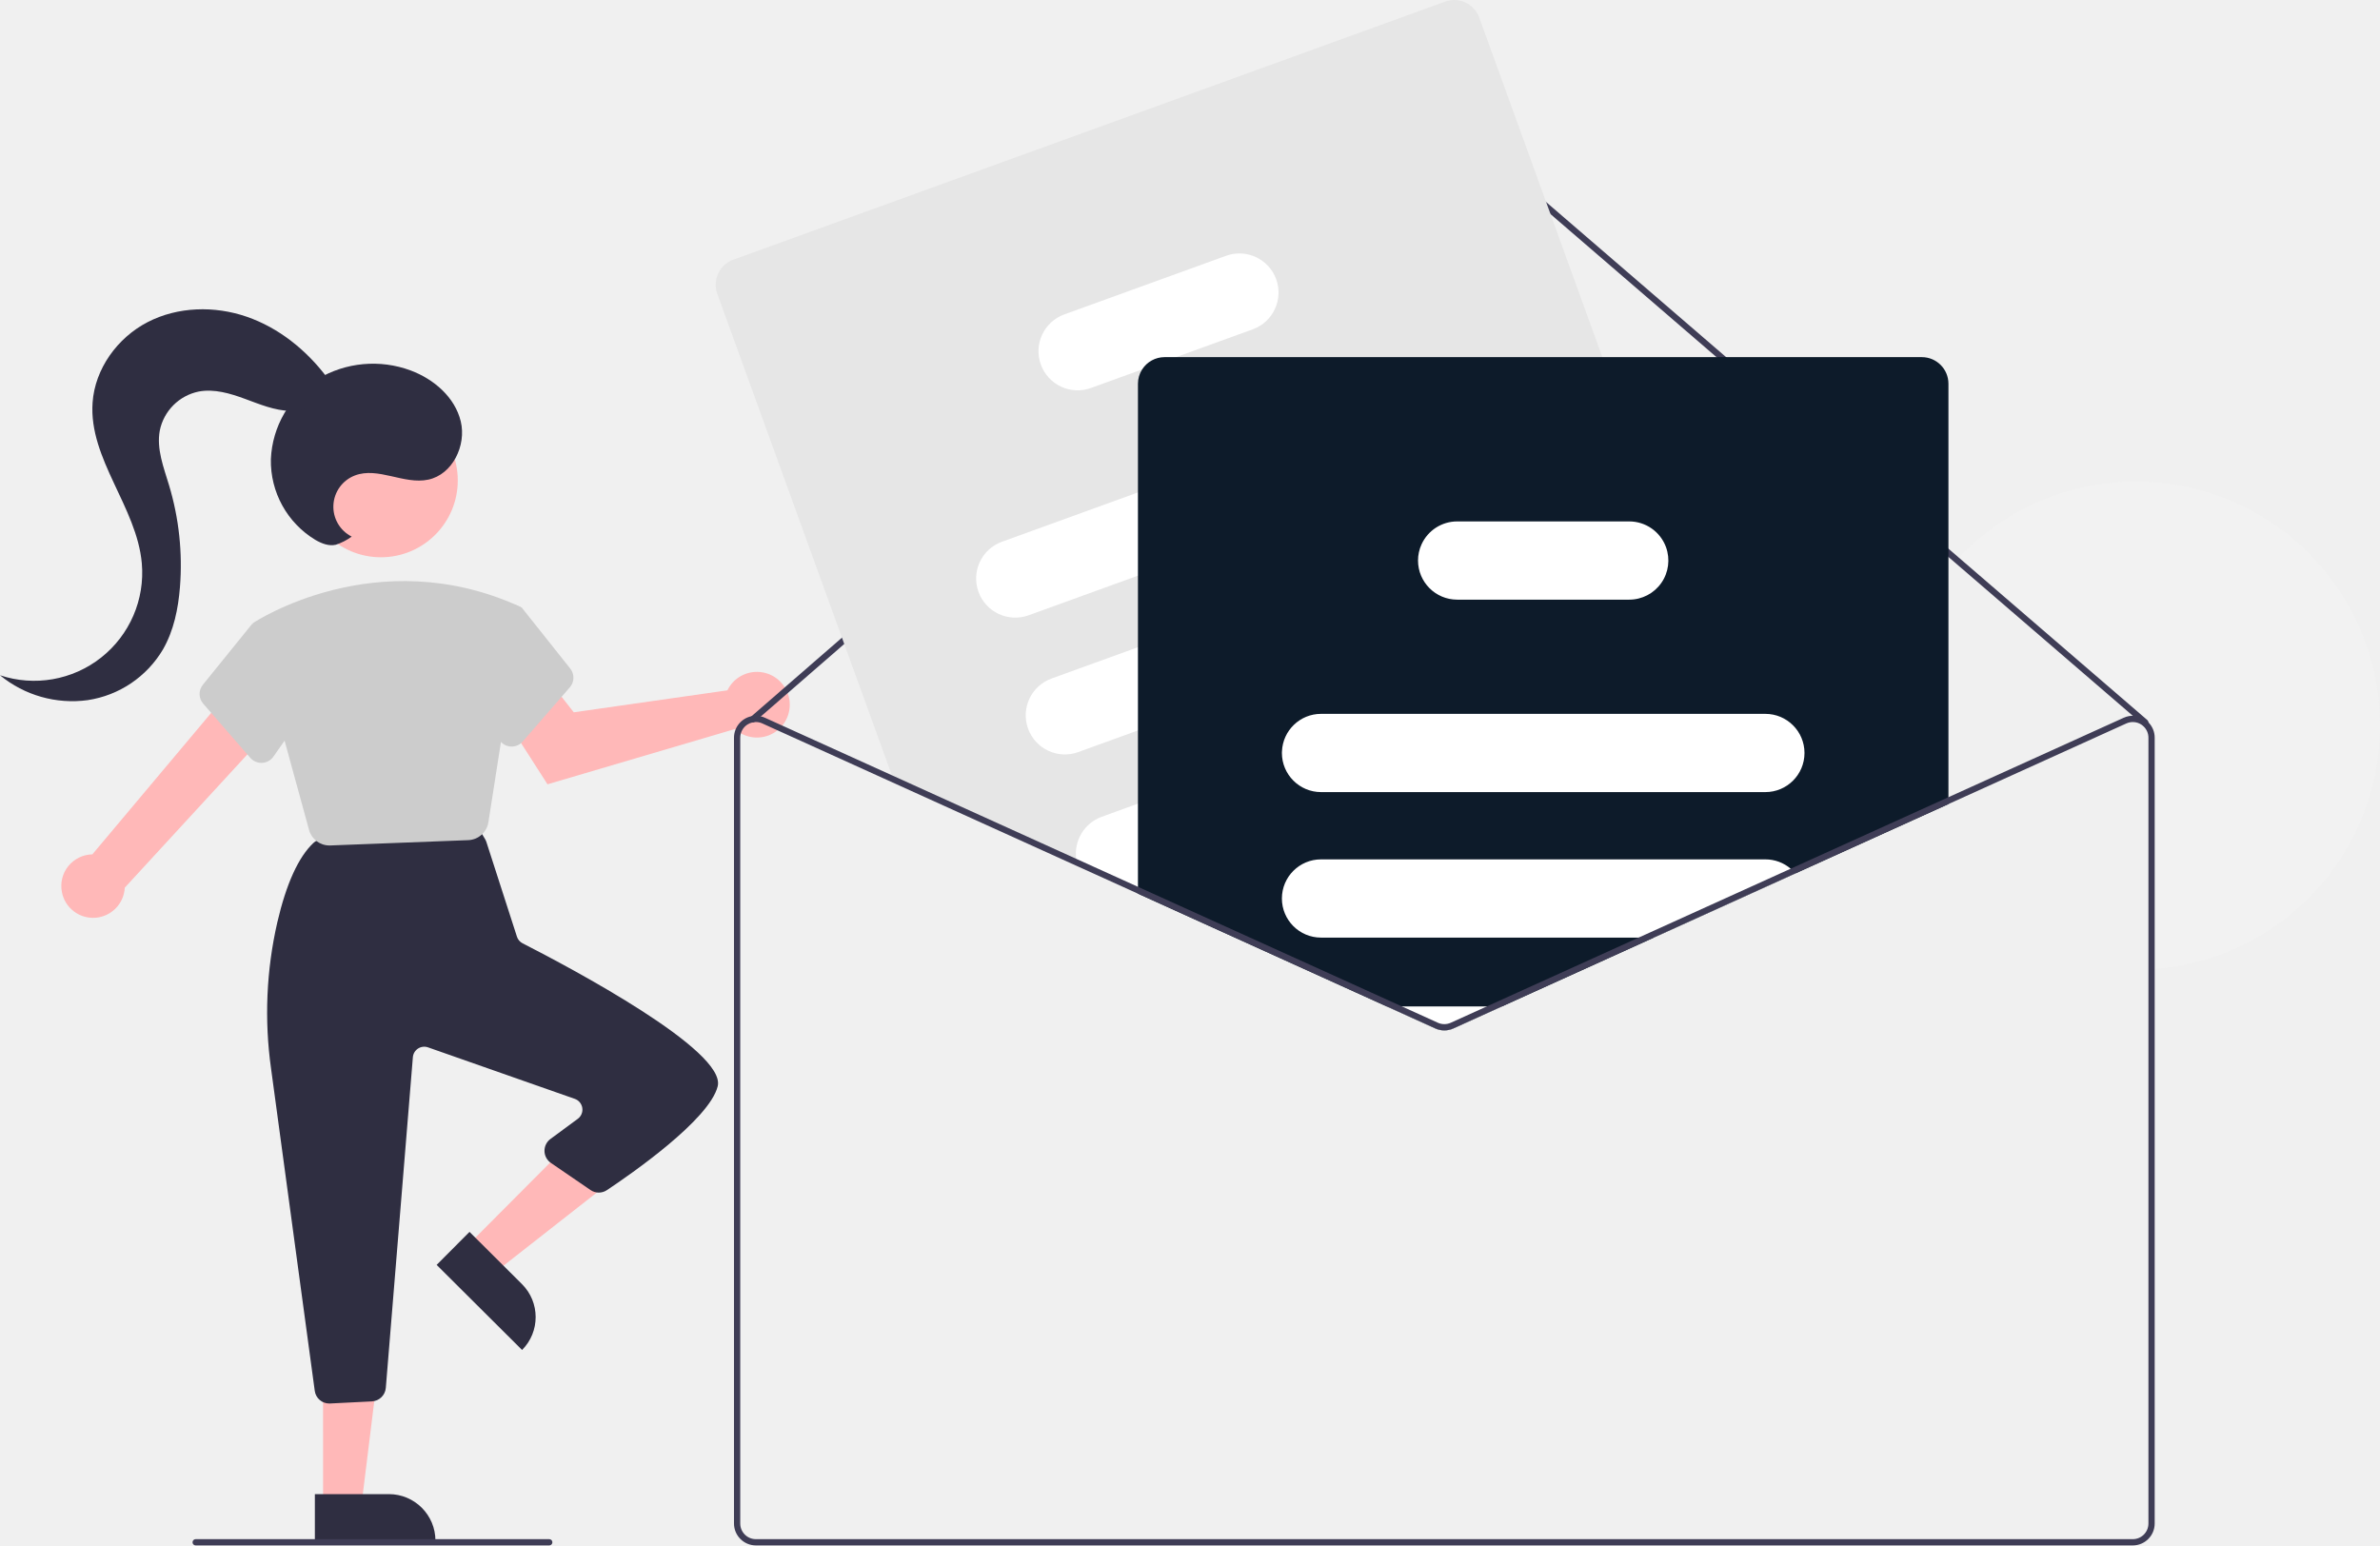
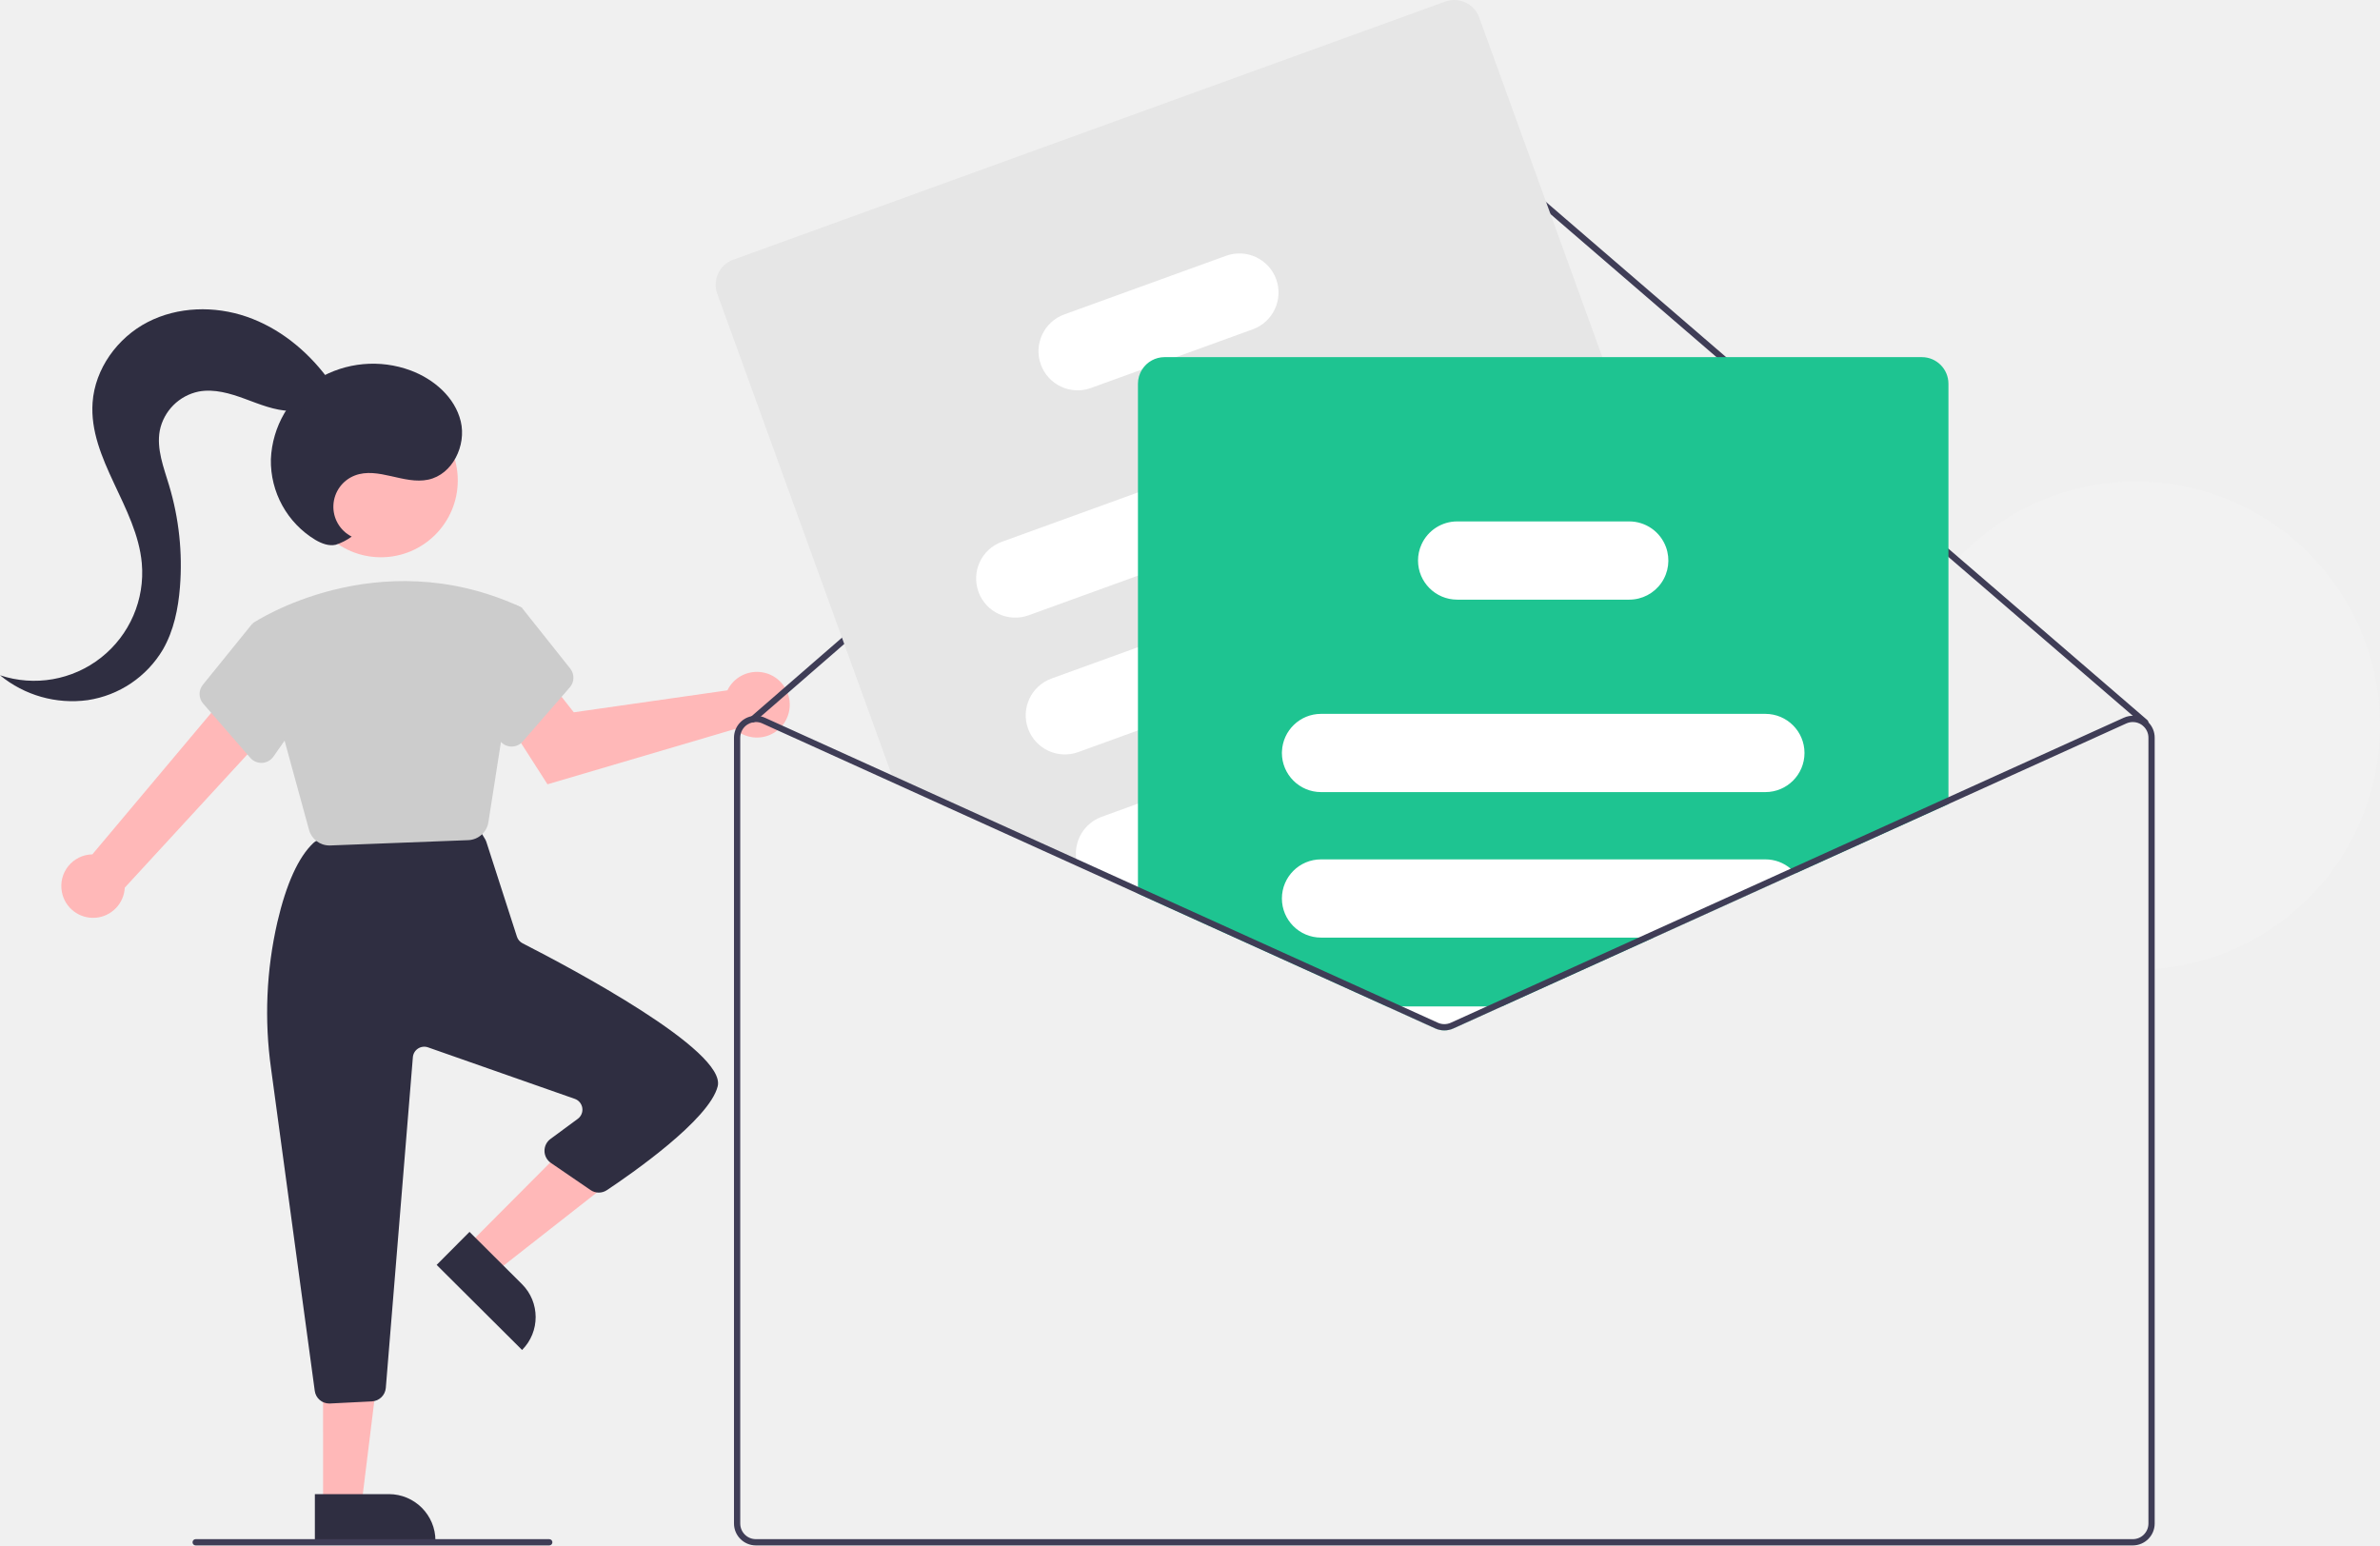
<svg xmlns="http://www.w3.org/2000/svg" data-name="Layer 1" width="760.554" height="493.87" viewBox="0 0 760.554 493.87">
  <path d="M980.277,434.935a77.996,77.996,0,0,1-72,77.77c-.66.05-1.33.1-2,.13v-74.03a4.959,4.959,0,0,0-1.84-3.86,1.247,1.247,0,0,0-.22-.18,1.861,1.861,0,0,0-.23-.16,5.001,5.001,0,0,0-4.77-.35l-.83-1.82a7.007,7.007,0,0,1,2.89-.63l-56.96-49.07c.44-.5.9-.99,1.36-1.48a78.007,78.007,0,0,1,134.6,53.68Z" transform="translate(-219.7232 -203.0649)" fill="#f2f2f2" />
  <path d="M239.501,488.121a10.087,10.087,0,0,1,9.73-12.023l44.962-53.523,11.225,14.352-45.823,49.812a10.142,10.142,0,0,1-20.095,1.382Z" transform="translate(-219.7232 -203.0649)" fill="#ffb8b8" />
  <path d="M453.01,422.243a10.527,10.527,0,0,0-.832,1.433l-49.094,7.018-7.455-9.465-15.754,9.384,14.809,23.089,59.875-17.65A10.496,10.496,0,1,0,453.01,422.243Z" transform="translate(-219.7232 -203.0649)" fill="#ffb8b8" />
  <polygon points="149.426 398.009 158.114 406.659 195.614 377.267 182.792 364.5 149.426 398.009" fill="#ffb8b8" />
  <path d="M358.894,608.163h38.531a0,0,0,0,1,0,0v14.887a0,0,0,0,1,0,0H373.781a14.887,14.887,0,0,1-14.887-14.887v0A0,0,0,0,1,358.894,608.163Z" transform="translate(-7.95298 1115.599) rotate(-135.1232)" fill="#2f2e41" />
  <polygon points="103.246 480.98 115.506 480.98 121.338 433.692 103.244 433.692 103.246 480.98" fill="#ffb8b8" />
  <path d="M320.342,680.541h38.531a0,0,0,0,1,0,0v14.887a0,0,0,0,1,0,0H335.229a14.887,14.887,0,0,1-14.887-14.887v0A0,0,0,0,1,320.342,680.541Z" transform="translate(459.523 1172.889) rotate(179.9974)" fill="#2f2e41" />
  <path d="M320.304,647.522l-13.964-102.987a128.95,128.95,0,0,1,2.001-46.716c2.866-12.312,6.737-20.84,11.507-25.347a4.718,4.718,0,0,1,2.743-1.253l46.106-4.803a4.706,4.706,0,0,1,4.51,2.254l1.516,2.526a4.698,4.698,0,0,1,.442.974l9.748,30.22a3.616,3.616,0,0,0,1.808,2.126c15.348,7.836,65.203,34.288,62.35,45.7-2.681,10.723-27.779,28.11-35.408,33.183a4.661,4.661,0,0,1-5.24-.04L395.761,574.695a4.693,4.693,0,0,1-.134-7.651l8.733-6.434a3.651,3.651,0,0,0-.957-6.384l-46.898-16.456a3.65,3.65,0,0,0-4.846,3.147l-8.647,105.688a4.705,4.705,0,0,1-4.443,4.304l-13.379.669c-.081.004-.162.006-.243.006A4.663,4.663,0,0,1,320.304,647.522Z" transform="translate(-219.7232 -203.0649)" fill="#2f2e41" />
  <circle cx="121.726" cy="153.524" r="24.561" fill="#ffb8b8" />
  <path d="M318.477,468.265l-18.079-65.965.31-.209c.388-.262,39.356-25.993,84.98-5.257l.827.475L375.802,465.776a6.786,6.786,0,0,1-6.444,5.777L325.275,473.248c-.089.003-.177.005-.266.005A6.751,6.751,0,0,1,318.477,468.265Z" transform="translate(-219.7232 -203.0649)" fill="#ccc" />
  <path d="M299.71,445.244l-15.057-17.315a4.686,4.686,0,0,1-.106-6.032l15.741-19.445,12.083,3.296,6.406,22.422-11.681,16.687a4.665,4.665,0,0,1-3.599,1.995c-.084.004-.168.006-.252.006A4.66,4.66,0,0,1,299.71,445.244Z" transform="translate(-219.7232 -203.0649)" fill="#ccc" />
  <path d="M382.975,441.637a4.665,4.665,0,0,1-3.599-1.995l-11.681-16.687,5.618-23.602,11.125-3.034,2.076.991,15.41,19.374a4.686,4.686,0,0,1-.106,6.032l-15.057,17.315a4.66,4.66,0,0,1-3.535,1.613C383.143,441.643,383.059,441.641,382.975,441.637Z" transform="translate(-219.7232 -203.0649)" fill="#ccc" />
  <path d="M906.277,433.905a.98.98,0,0,1-.24.68 1.0 1,0,0,1-1.41.11l-3.35-2.89-56.96-49.07L684.557,245.085a5.02,5.02,0,0,0-6.54.01l-215.14,186.91-1.94,1.68a.966.966,0,0,1-.25.16,1,1,0,0,1-.51.08,1.025,1.025,0,0,1-.65-.33.997.997,0,0,1,.09-1.41l.27-.24,216.82-188.36a7.047,7.047,0,0,1,9.16-.02l159.81,137.69,60.25,51.92A1.016,1.016,0,0,1,906.277,433.905Z" transform="translate(-219.7232 -203.0649)" fill="#3f3d56" />
  <path d="M784.807,463.435l-2.63-7.24-9.06-25-19.52-53.83-21.82-60.17-39.35-108.53a8.516,8.516,0,0,0-10.89-5.09l-227.51,82.49a8.512,8.512,0,0,0-5.09,10.89l55.79,153.86.95,2.63,58.56,26.54,16.46,7.46,2.67,1.21,69.69,31.59,2.7-.98,45.71-16.57,68.95-25,9.29-3.37A8.518,8.518,0,0,0,784.807,463.435Z" transform="translate(-219.7232 -203.0649)" fill="#e6e6e6" />
  <path d="M689.407,335.275a12.522,12.522,0,0,0-16.02-7.49l-90.02,32.65-43.47,15.76a12.498,12.498,0,1,0,8.52,23.5l34.95-12.67,98.55-35.73A12.522,12.522,0,0,0,689.407,335.275Z" transform="translate(-219.7232 -203.0649)" fill="#fff" />
  <path d="M705.257,378.995a12.522,12.522,0,0,0-16.02-7.49l-15.25,5.53-90.62,32.86-27.62,10.01a12.503,12.503,0,0,0,8.52,23.51l19.1-6.93,114.4-41.48c.26-.09.51-.2.76-.31A12.498,12.498,0,0,0,705.257,378.995Z" transform="translate(-219.7232 -203.0649)" fill="#fff" />
  <path d="M721.277,423.175a12.511,12.511,0,0,0-16.01-7.49l-42.77,15.51-33.11,12.01-46.02,16.68-11.6,4.21a12.527,12.527,0,0,0-8.13,13.42,12.365,12.365,0,0,0,.6,2.47l16.46,7.46,2.67-.97h.02l83.51-30.28,46.89-17a12.511,12.511,0,0,0,7.49-16.02Z" transform="translate(-219.7232 -203.0649)" fill="#fff" />
  <path d="M627.547,292.295a12.522,12.522,0,0,0-16.02-7.49l-51.7,18.74a12.503,12.503,0,0,0,8.52,23.51l16.36-5.93,10.83-3.93,24.521-8.89A12.511,12.511,0,0,0,627.547,292.295Z" transform="translate(-219.7232 -203.0649)" fill="#fff" />
-   <path d="M833.867,317.195h-242a8.502,8.502,0,0,0-7.16,3.93,8.414,8.414,0,0,0-1.34,4.57v162.96l69.69,31.59,9.82,4.45,15.51,7.03a7.02,7.02,0,0,0,5.78,0l15.51-7.03,48.54-22,45.24-20.51,48.91-22.16v-134.33A8.505,8.505,0,0,0,833.867,317.195Z" transform="translate(-219.7232 -203.0649)" fill="#0d1b2a" />
+   <path d="M833.867,317.195h-242a8.502,8.502,0,0,0-7.16,3.93,8.414,8.414,0,0,0-1.34,4.57v162.96l69.69,31.59,9.82,4.45,15.51,7.03a7.02,7.02,0,0,0,5.78,0l15.51-7.03,48.54-22,45.24-20.51,48.91-22.16v-134.33A8.505,8.505,0,0,0,833.867,317.195Z" transform="translate(-219.7232 -203.0649)" fill="#1ec491" />
  <path d="M783.867,431.195h-142a12.497,12.497,0,0,0-12.48,12.01,4.011,4.011,0,0,0-.02.49,12.518,12.518,0,0,0,12.5,12.5h142a12.5,12.5,0,0,0,0-25Z" transform="translate(-219.7232 -203.0649)" fill="#fff" />
  <path d="M791.957,480.675a12.411,12.411,0,0,0-8.09-2.98h-142a12.5,12.5,0,0,0,0,25H748.217l45.24-20.51A12.583,12.583,0,0,0,791.957,480.675Z" transform="translate(-219.7232 -203.0649)" fill="#fff" />
  <path d="M662.877,524.695l15.51,7.03a7.02,7.02,0,0,0,5.78,0l15.51-7.03Z" transform="translate(-219.7232 -203.0649)" fill="#fff" />
  <path d="M752.107,377.905a12.506,12.506,0,0,0-11.74-8.21h-55a12.509,12.509,0,0,0-11.38,7.34,12.358,12.358,0,0,0-1.12,5.16,12.518,12.518,0,0,0,12.5,12.5h55a12.499,12.499,0,0,0,11.74-16.79Z" transform="translate(-219.7232 -203.0649)" fill="#fff" />
  <path d="M743.367,502.695l-48.54,22-11.49,5.21a5.016,5.016,0,0,1-4.12,0l-11.49-5.21h-4.85l15.51,7.03a7.02,7.02,0,0,0,5.78,0l15.51-7.03,48.54-22Zm0,0-48.54,22-11.49,5.21a5.016,5.016,0,0,1-4.12,0l-11.49-5.21h-4.85l15.51,7.03a7.02,7.02,0,0,0,5.78,0l15.51-7.03,48.54-22Zm0,0-48.54,22-11.49,5.21a5.016,5.016,0,0,1-4.12,0l-11.49-5.21h-4.85l15.51,7.03a7.02,7.02,0,0,0,5.78,0l15.51-7.03,48.54-22Zm162.91-68.79a7.638,7.638,0,0,0-1.21-.98,6.961,6.961,0,0,0-6.68-.49l-106.43,48.24-48.59,22.02-48.54,22-11.49,5.21a5.016,5.016,0,0,1-4.12,0l-11.49-5.21-11.97-5.43-72.37-32.79-.02-.01-19.73-8.95-58.91-26.7-40.56-18.38a6.107,6.107,0,0,0-1.29-.43,6.709,6.709,0,0,0-2.99-.06,7.017,7.017,0,0,0-5.61,6.86v251.13a7.008,7.008,0,0,0,7,7h440a7.008,7.008,0,0,0,7-7v-251.13A6.972,6.972,0,0,0,906.277,433.905Zm0,256.03a5.002,5.002,0,0,1-5,5h-440a5.002,5.002,0,0,1-5-5v-251.13a5.001,5.001,0,0,1,2.29-4.2,5.168,5.168,0,0,1,1.61-.68,4.511,4.511,0,0,1,.51-.08,3.898,3.898,0,0,1,.59-.04,4.97,4.97,0,0,1,2.06.45l42.34,19.19,58.56,26.54,16.46,7.46,2.67,1.21,69.69,31.59,9.82,4.45,15.51,7.03a7.02,7.02,0,0,0,5.78,0l15.51-7.03,48.54-22,45.24-20.51,105.76-47.93a5.001,5.001,0,0,1,4.77.35,1.861,1.861,0,0,1,.23.16,1.247,1.247,0,0,1,.22.18,4.959,4.959,0,0,1,1.84,3.86Zm-162.91-187.24-48.54,22-11.49,5.21a5.016,5.016,0,0,1-4.12,0l-11.49-5.21h-4.85l15.51,7.03a7.02,7.02,0,0,0,5.78,0l15.51-7.03,48.54-22Zm0,0-48.54,22-11.49,5.21a5.016,5.016,0,0,1-4.12,0l-11.49-5.21h-4.85l15.51,7.03a7.02,7.02,0,0,0,5.78,0l15.51-7.03,48.54-22Zm-162.67-15.25,2.67,1.21v-2.18Zm162.67,15.25-48.54,22-11.49,5.21a5.016,5.016,0,0,1-4.12,0l-11.49-5.21h-4.85l15.51,7.03a7.02,7.02,0,0,0,5.78,0l15.51-7.03,48.54-22Z" transform="translate(-219.7232 -203.0649)" fill="#3f3d56" />
  <path d="M395.249,696.935h-113a1,1,0,0,1,0-2h113a1,1,0,1,1,0,2Z" transform="translate(-219.7232 -203.0649)" fill="#3f3d56" />
  <path d="M332.111,374.55a10.702,10.702,0,0,1,.99-19.527c7.412-2.86,15.72,2.977,23.489,1.317,7.743-1.654,12.223-10.911,10.374-18.611s-8.575-13.499-15.993-16.268a34.48,34.48,0,0,0-29.741,2.726,31.751,31.751,0,0,0-14.945,25.634,29.437,29.437,0,0,0,14.244,25.791c1.975,1.138,4.273,2.052,6.494,1.54A18.1,18.1,0,0,0,332.111,374.55Z" transform="translate(-219.7232 -203.0649)" fill="#2f2e41" />
  <path d="M324.152,323.589c-6.535-8.668-15.358-15.79-25.624-19.32s-21.997-3.247-31.639,1.742-16.832,14.899-17.582,25.729c-1.249,18.025,14.152,33.346,15.733,51.345a34.526,34.526,0,0,1-45.317,35.773,36.35,36.35,0,0,0,28.017,7.951,33.786,33.786,0,0,0,24.047-16.181c3.466-6.023,4.89-13.018,5.442-19.945a88.618,88.618,0,0,0-3.468-32.493c-1.728-5.741-4.07-11.649-2.975-17.544a15.966,15.966,0,0,1,12.435-12.454c4.953-.928,10.018.584,14.747,2.323s9.498,3.753,14.536,3.868,10.526-2.191,12.473-6.839Z" transform="translate(-219.7232 -203.0649)" fill="#2f2e41" />
</svg>
